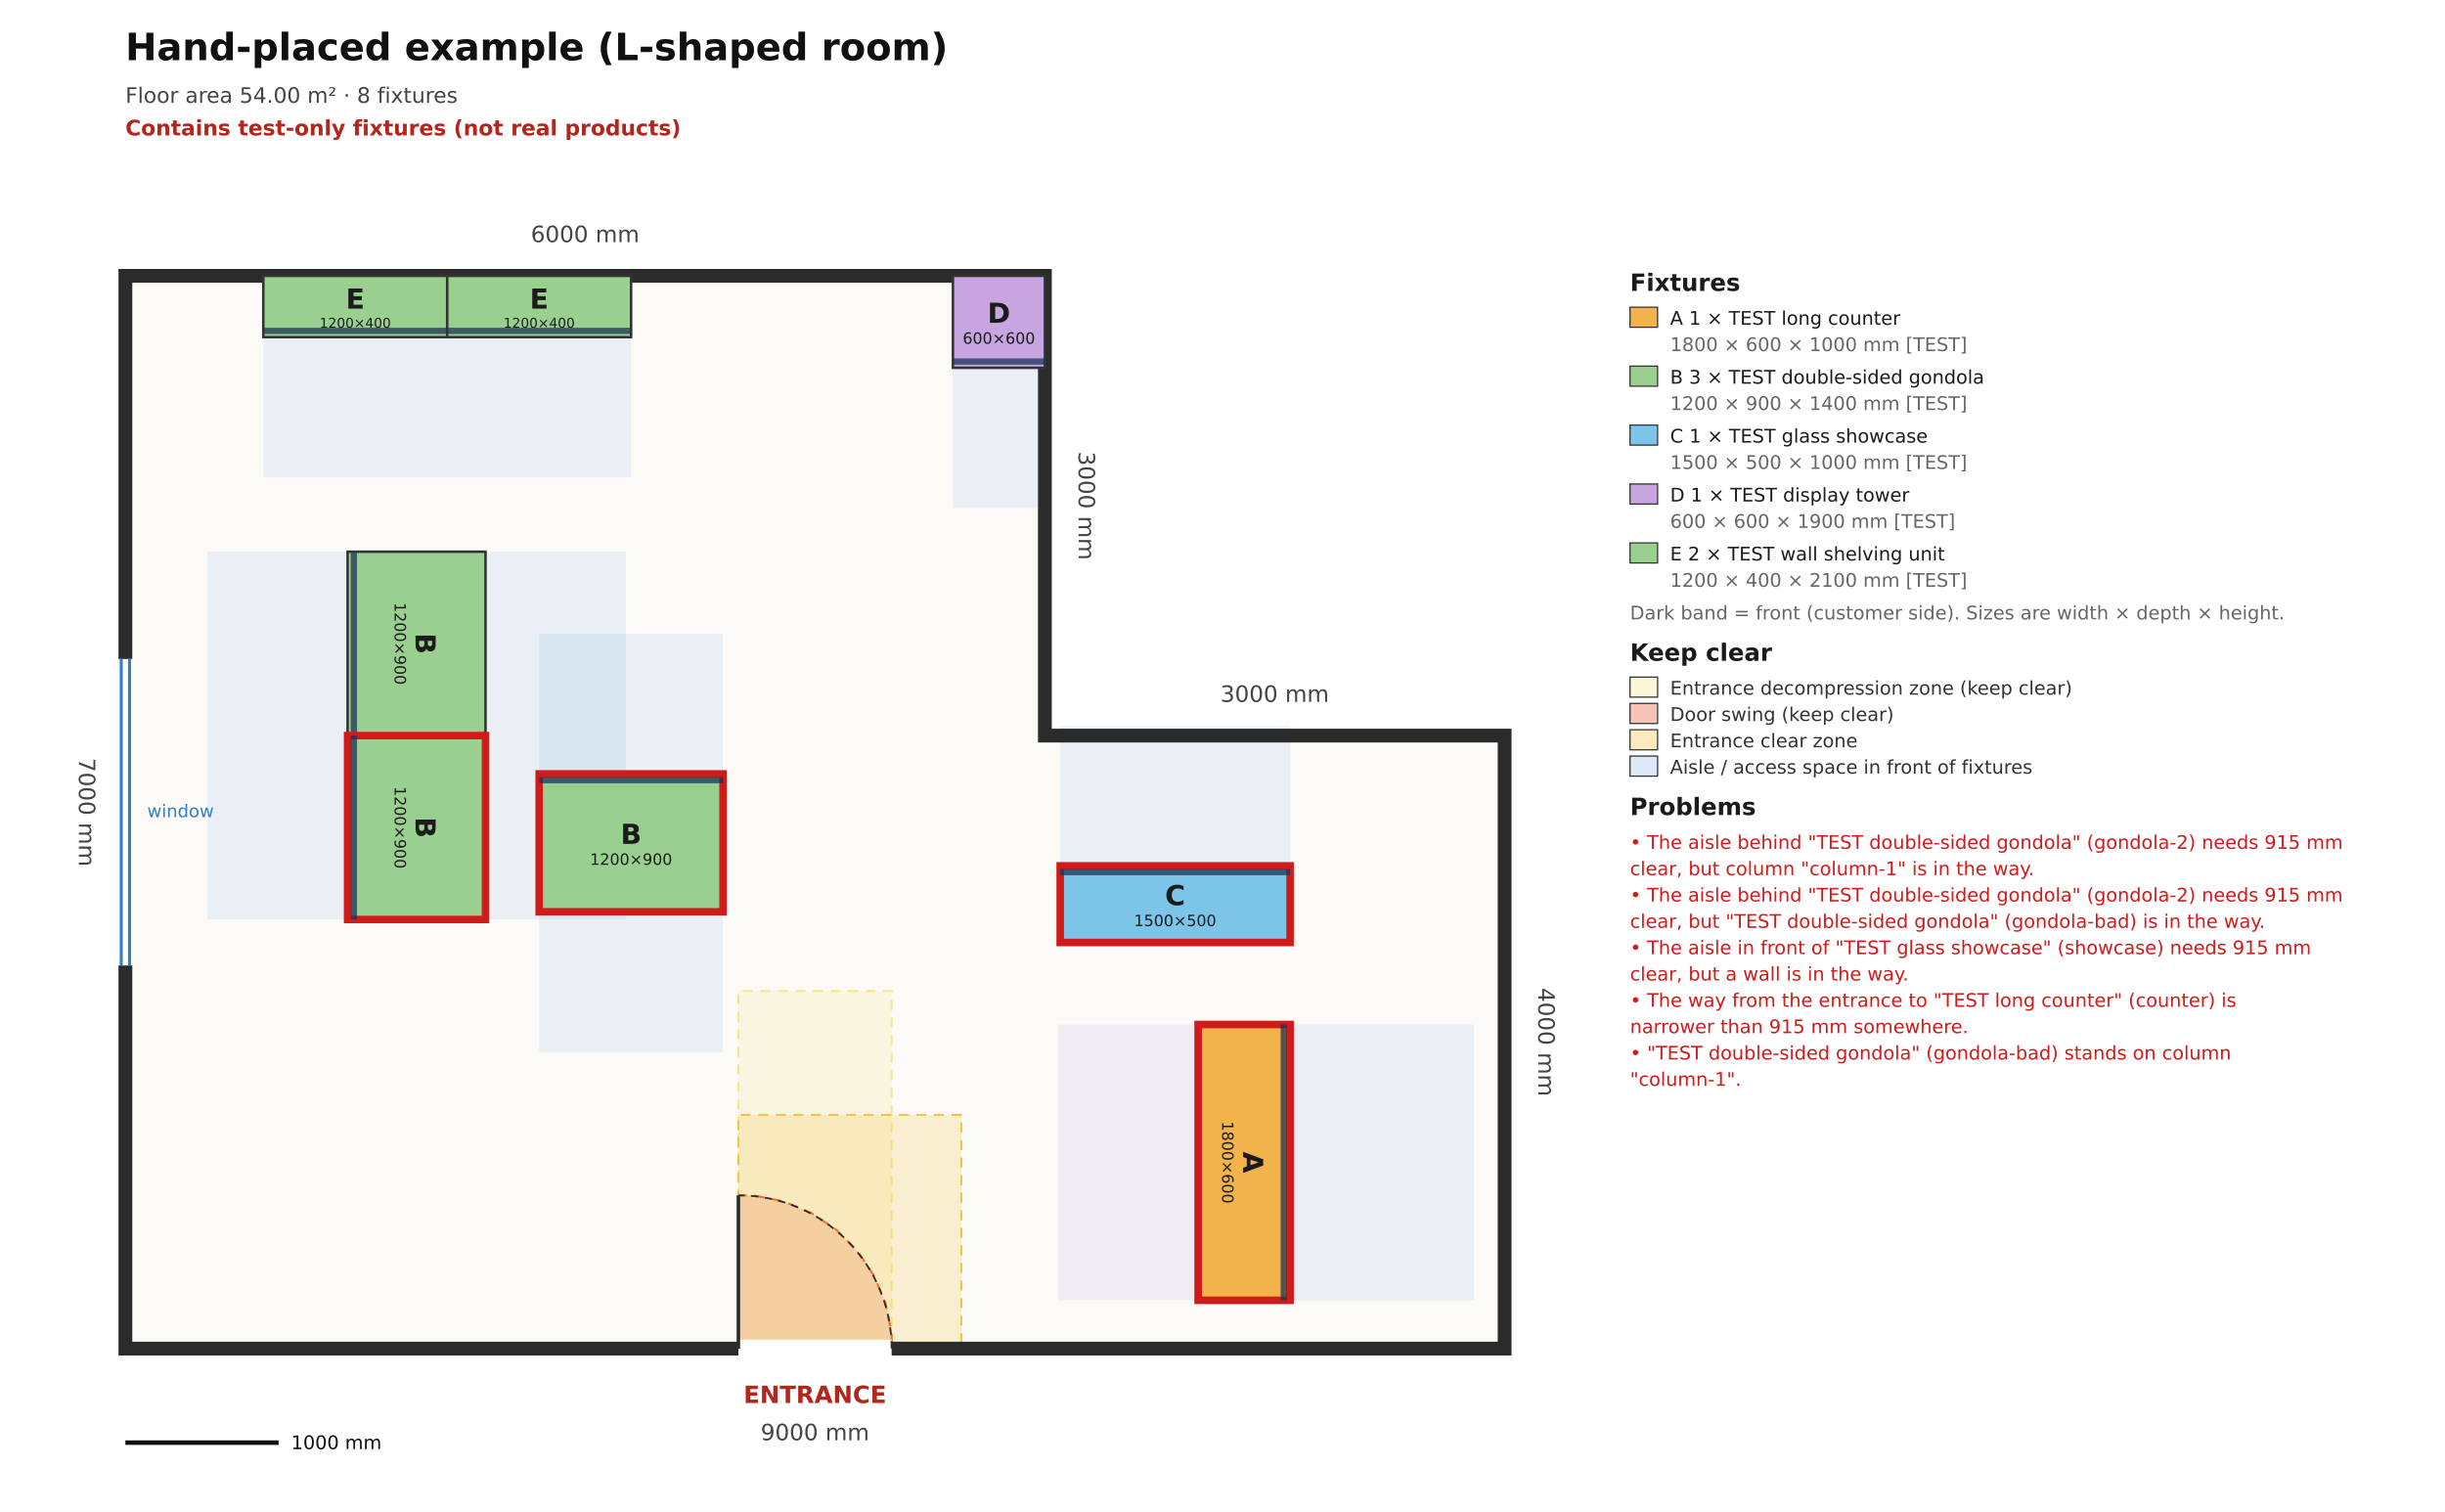
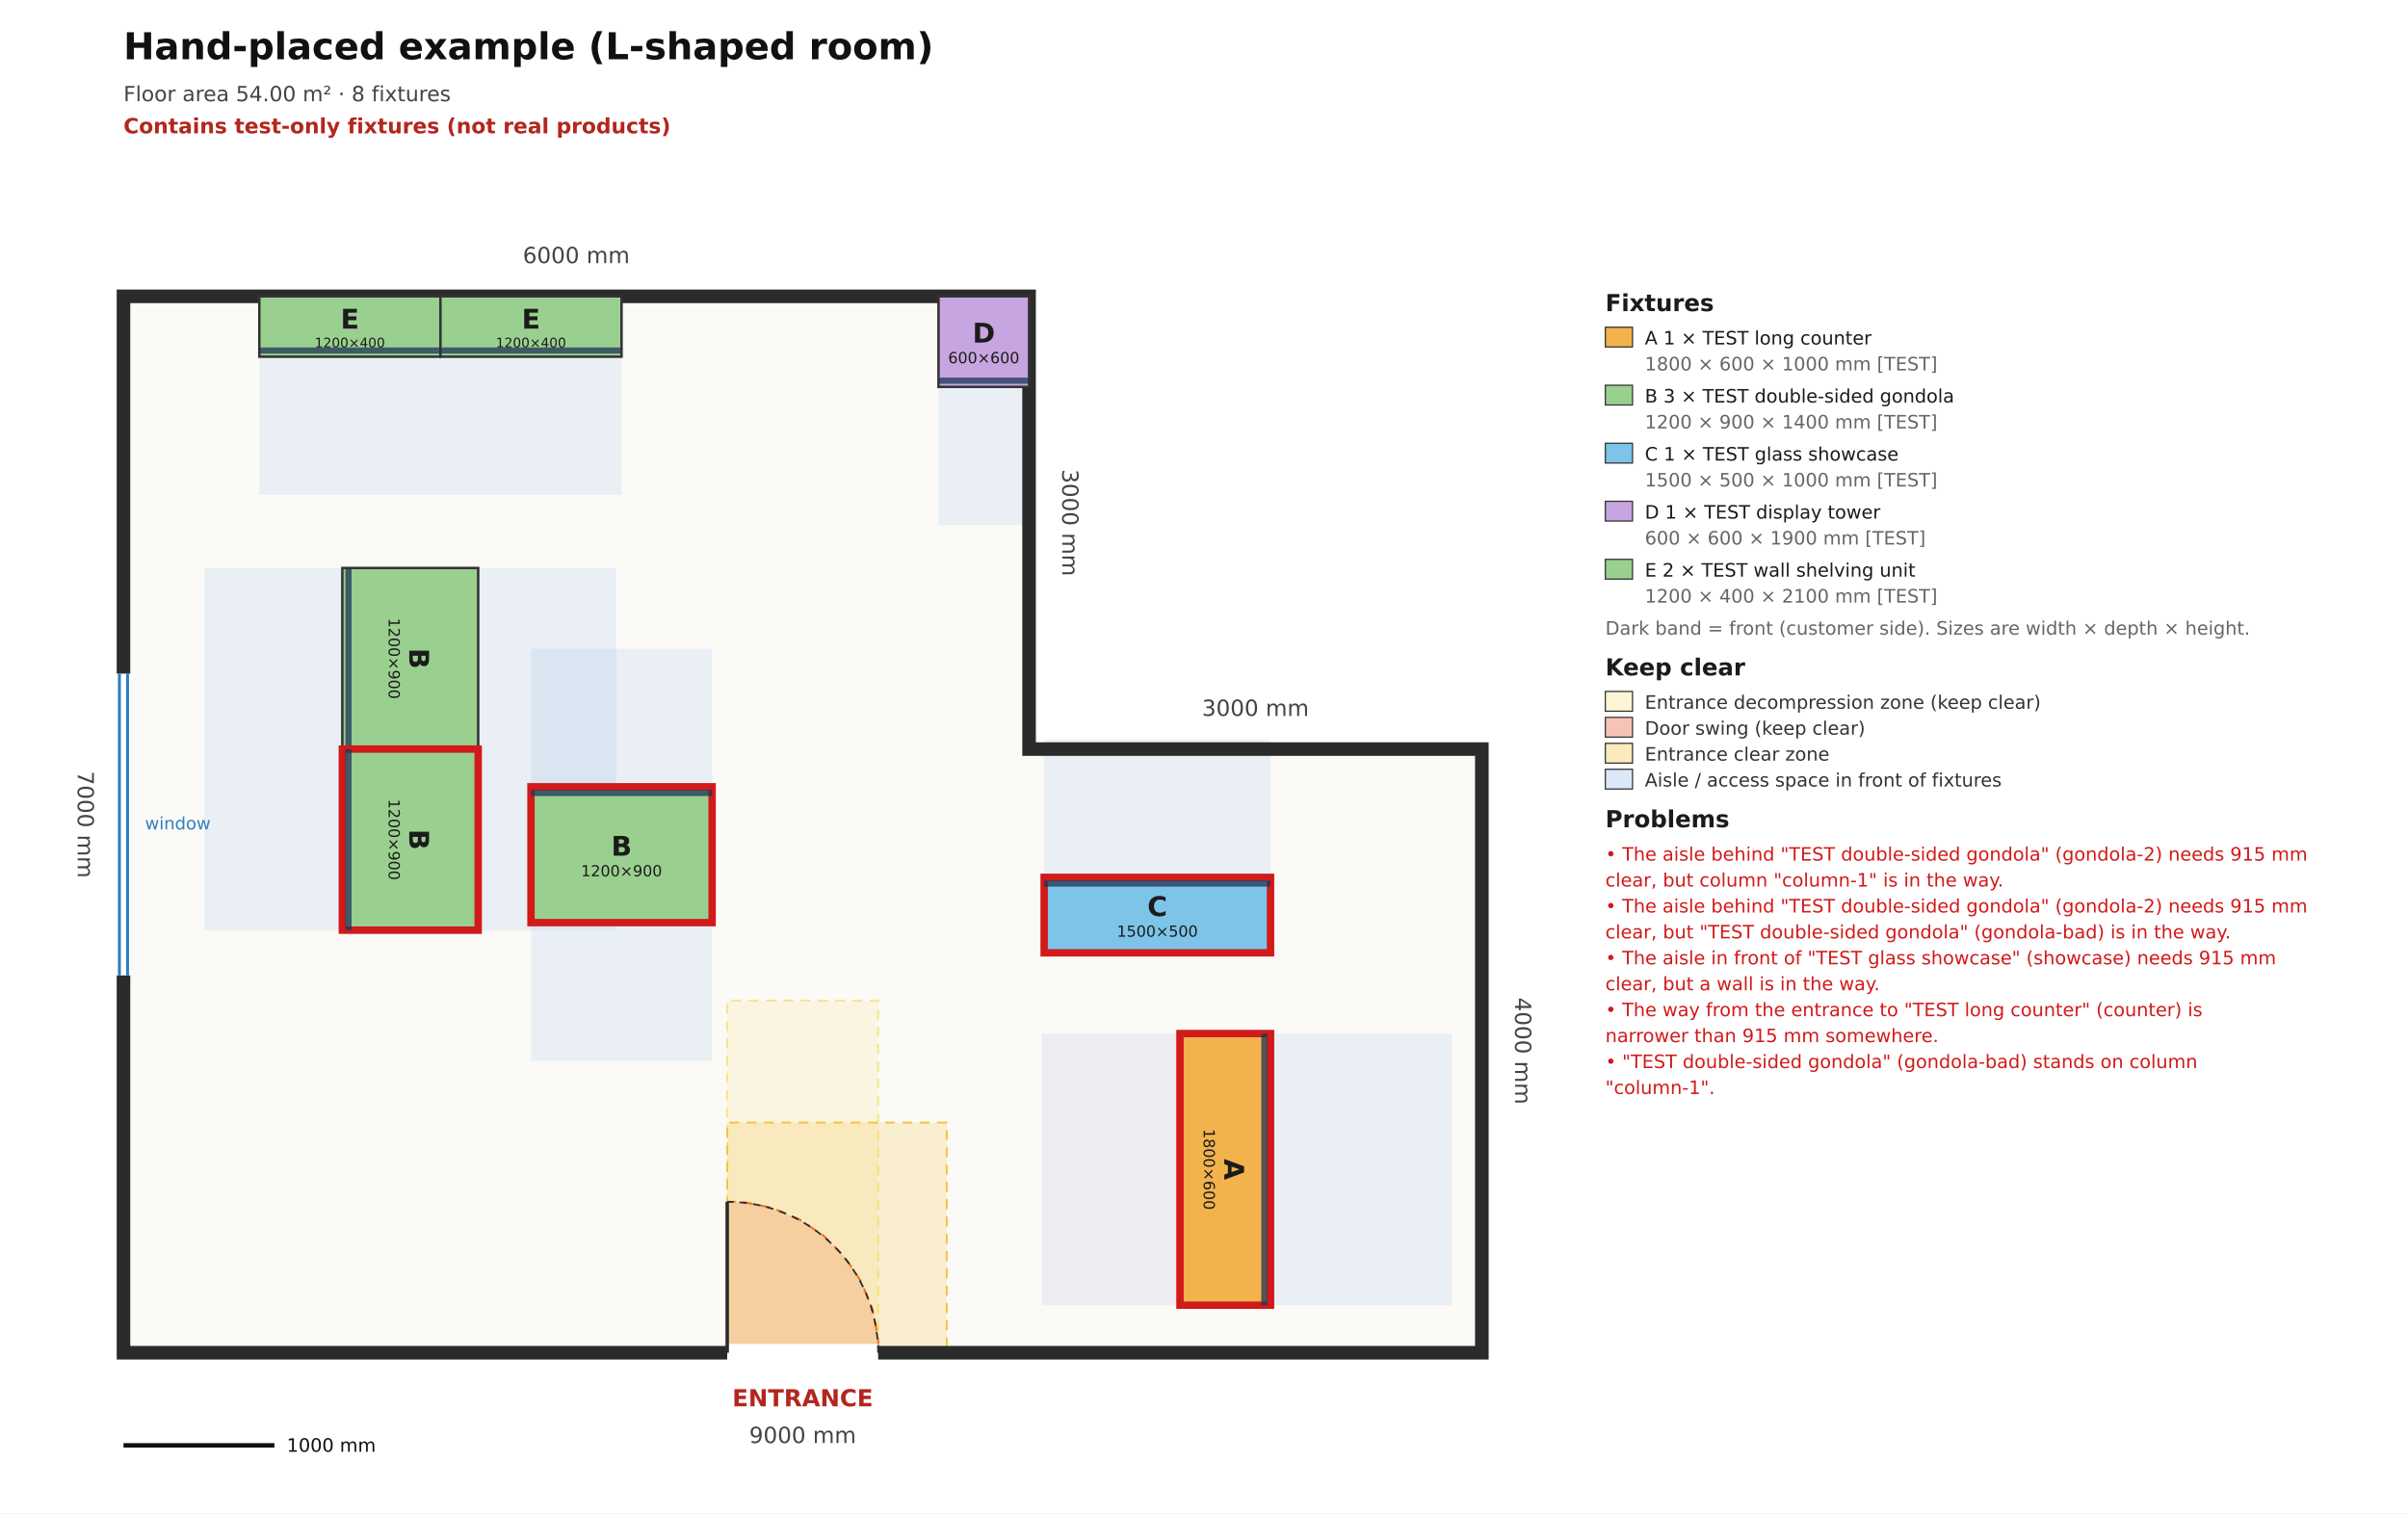
- <svg xmlns="http://www.w3.org/2000/svg" viewBox="0 0 15954.5 9863.6" width="15954.5mm" height="9863.6mm" font-family="DejaVu Sans, Arial, sans-serif">
-   <rect x="0" y="0" width="15954.5" height="9863.6" fill="#ffffff" />
+ <svg xmlns="http://www.w3.org/2000/svg" viewBox="0 0 15954.5 10027.3" width="15954.5mm" height="10027.3mm" font-family="DejaVu Sans, Arial, sans-serif">
+   <rect x="0" y="0" width="15954.5" height="10027.3" fill="#ffffff" />
  <text x="818.2" y="392.7" font-size="245.5" font-weight="bold" fill="#111111">Hand-placed example (L-shaped room)</text>
  <text x="818.2" y="670.9" font-size="139.1" fill="#444444">Floor area 54.00 m²  ·  8 fixtures</text>
  <text x="818.2" y="883.6" font-size="139.1" font-weight="bold" fill="#b3261e">Contains test-only fixtures (not real products)</text>
-   <polygon data-role="room-outline" data-plan-points="0.000,0.000 9000.000,0.000 9000.000,4000.000 6000.000,4000.000 6000.000,7000.000 0.000,7000.000" points="818.182,8800.000 9818.182,8800.000 9818.182,4800.000 6818.182,4800.000 6818.182,1800.000 818.182,1800.000" fill="#fbfaf7" stroke="none" />
-   <polygon data-access-zone="counter" points="8418.2,6685.0 8418.2,8485.0 9618.2,8485.0 9618.2,6685.0" fill="#4a90d9" fill-opacity="0.10" stroke="none" />
-   <polygon data-access-zone="counter" points="6903.2,6685.0 6903.2,8485.0 7818.2,8485.0 7818.2,6685.0" fill="#8e7cc3" fill-opacity="0.10" stroke="none" />
-   <polygon data-access-zone="gondola-1" points="2268.2,4800.0 2268.2,3600.0 1353.2,3600.0 1353.2,4800.0" fill="#4a90d9" fill-opacity="0.10" stroke="none" />
-   <polygon data-access-zone="gondola-1" points="4083.2,4800.0 4083.2,3600.0 3168.2,3600.0 3168.2,4800.0" fill="#4a90d9" fill-opacity="0.10" stroke="none" />
-   <polygon data-access-zone="gondola-2" points="2268.2,6000.0 2268.2,4800.0 1353.2,4800.0 1353.2,6000.0" fill="#4a90d9" fill-opacity="0.10" stroke="none" />
-   <polygon data-access-zone="gondola-2" points="4083.2,6000.0 4083.2,4800.0 3168.2,4800.0 3168.2,6000.0" fill="#4a90d9" fill-opacity="0.10" stroke="none" />
-   <polygon data-access-zone="gondola-bad" points="3518.2,5050.0 4718.2,5050.0 4718.2,4135.0 3518.2,4135.0" fill="#4a90d9" fill-opacity="0.10" stroke="none" />
-   <polygon data-access-zone="gondola-bad" points="3518.2,6865.0 4718.2,6865.0 4718.2,5950.0 3518.2,5950.0" fill="#4a90d9" fill-opacity="0.10" stroke="none" />
-   <polygon data-access-zone="shelf-1" points="2918.2,2200.0 1718.2,2200.0 1718.2,3115.0 2918.2,3115.0" fill="#4a90d9" fill-opacity="0.10" stroke="none" />
-   <polygon data-access-zone="shelf-2" points="4118.2,2200.0 2918.2,2200.0 2918.2,3115.0 4118.2,3115.0" fill="#4a90d9" fill-opacity="0.10" stroke="none" />
-   <polygon data-access-zone="showcase" points="6918.2,5650.0 8418.2,5650.0 8418.2,4735.0 6918.2,4735.0" fill="#4a90d9" fill-opacity="0.10" stroke="none" />
-   <polygon data-access-zone="tower" points="6818.2,2400.0 6218.2,2400.0 6218.2,3315.0 6818.2,3315.0" fill="#4a90d9" fill-opacity="0.10" stroke="none" />
-   <polygon data-zone-id="entrance:decompression" points="4818.2,8800.0 5818.2,8800.0 5818.2,6466.7 4818.2,6466.7" fill="#f6e58d" fill-opacity="0.22" stroke="#f6e58d" stroke-width="13.1" stroke-dasharray="65.5 49.1" />
-   <polygon data-zone-id="entrance:door-swing" points="4818.2,8800.0 5818.2,8800.0 5818.2,8701.5 5779.8,8508.3 5704.4,8326.3 5594.9,8162.5 5455.6,8023.2 5291.9,7913.8 5109.9,7838.4 4916.7,7800.0 4818.2,7800.0" fill="#e4572e" fill-opacity="0.22" stroke="#e4572e" stroke-width="13.1" stroke-dasharray="65.5 49.1" />
-   <polygon data-zone-id="entrance:entrance-clear" points="4818.2,8800.0 6273.2,8800.0 6273.2,7275.0 4818.2,7275.0" fill="#f6c445" fill-opacity="0.22" stroke="#f6c445" stroke-width="13.1" stroke-dasharray="65.5 49.1" />
-   <polygon points="818.2,8800.0 9818.2,8800.0 9818.2,4800.0 6818.2,4800.0 6818.2,1800.0 818.2,1800.0" fill="none" stroke="#2b2b2b" stroke-width="90.0" stroke-linejoin="miter" />
-   <polygon data-column-id="column-1" points="3818.2,5800.0 4218.2,5800.0 4218.2,5400.0 3818.2,5400.0" fill="#555555" stroke="#2b2b2b" stroke-width="16.4" />
-   <line data-door-id="entrance" x1="4818.2" y1="8800.0" x2="5818.2" y2="8800.0" stroke="#ffffff" stroke-width="117.0" />
-   <line x1="4818.2" y1="8800.0" x2="4818.2" y2="7800.0" stroke="#2b2b2b" stroke-width="22.9" />
-   <path d="M 5818.2 8800.0 A 1000.0 1000.0 0 0 0 4818.2 7800.0" fill="none" stroke="#2b2b2b" stroke-width="11.5" stroke-dasharray="49.1 40.9" />
-   <text x="5318.2" y="9110.9" font-size="155.5" font-weight="bold" fill="#b3261e" text-anchor="middle" dominant-baseline="middle">ENTRANCE</text>
-   <line x1="818.2" y1="4300.0" x2="818.2" y2="6300.0" stroke="#ffffff" stroke-width="99.0" />
-   <line data-window-id="window-1" x1="791.2" y1="4300.0" x2="791.2" y2="6300.0" stroke="#2f7fc1" stroke-width="19.6" />
-   <line data-window-id="window-1" x1="845.2" y1="4300.0" x2="845.2" y2="6300.0" stroke="#2f7fc1" stroke-width="19.6" />
-   <text x="1178.2" y="5300.0" font-size="114.5" fill="#2f7fc1" text-anchor="middle" dominant-baseline="middle">window</text>
-   <text data-wall-index="0" data-length-um="9000000" x="5318.2" y="9356.4" font-size="147.3" fill="#444444" text-anchor="middle" dominant-baseline="middle" transform="rotate(0.0 5318.2 9356.4)">9000 mm</text>
-   <text data-wall-index="1" data-length-um="4000000" x="10080.0" y="6800.0" font-size="147.3" fill="#444444" text-anchor="middle" dominant-baseline="middle" transform="rotate(90.0 10080.0 6800.0)">4000 mm</text>
-   <text data-wall-index="2" data-length-um="3000000" x="8318.2" y="4538.2" font-size="147.3" fill="#444444" text-anchor="middle" dominant-baseline="middle" transform="rotate(0.0 8318.2 4538.2)">3000 mm</text>
-   <text data-wall-index="3" data-length-um="3000000" x="7080.0" y="3300.0" font-size="147.3" fill="#444444" text-anchor="middle" dominant-baseline="middle" transform="rotate(90.0 7080.0 3300.0)">3000 mm</text>
-   <text data-wall-index="4" data-length-um="6000000" x="3818.2" y="1538.2" font-size="147.3" fill="#444444" text-anchor="middle" dominant-baseline="middle" transform="rotate(0.0 3818.2 1538.2)">6000 mm</text>
-   <text data-wall-index="5" data-length-um="7000000" x="556.4" y="5300.0" font-size="147.3" fill="#444444" text-anchor="middle" dominant-baseline="middle" transform="rotate(90.0 556.4 5300.0)">7000 mm</text>
-   <polygon data-placement-id="counter" data-product-id="test-counter-long" data-width-um="1800000" data-depth-um="600000" data-violation="true" data-plan-points="7000.000,2115.000 7000.000,315.000 7600.000,315.000 7600.000,2115.000" points="7818.182,6685.000 7818.182,8485.000 8418.182,8485.000 8418.182,6685.000" fill="#f2b24c" stroke="#d11a1a" stroke-width="49.1" />
-   <line x1="8377.3" y1="6685.0" x2="8377.3" y2="8485.0" stroke="#1d3557" stroke-width="40.9" stroke-opacity="0.75" />
-   <text x="8118.2" y="7529.2" font-size="180.0" font-weight="bold" fill="#1b1b1b" text-anchor="middle" dominant-baseline="central" transform="rotate(90.0 8118.2 7585.0)">A</text>
-   <text x="8118.2" y="7693.0" font-size="101.5" fill="#1b1b1b" text-anchor="middle" dominant-baseline="central" transform="rotate(90.0 8118.2 7585.0)">1800×600</text>
-   <polygon data-placement-id="gondola-1" data-product-id="test-gondola-double" data-width-um="1200000" data-depth-um="900000" data-plan-points="2350.000,4000.000 2350.000,5200.000 1450.000,5200.000 1450.000,4000.000" points="3168.182,4800.000 3168.182,3600.000 2268.182,3600.000 2268.182,4800.000" fill="#9ad08f" stroke="#333333" stroke-width="16.4" />
-   <line x1="2309.1" y1="4800.0" x2="2309.1" y2="3600.0" stroke="#1d3557" stroke-width="40.9" stroke-opacity="0.75" />
-   <text x="2718.2" y="4144.2" font-size="180.0" font-weight="bold" fill="#1b1b1b" text-anchor="middle" dominant-baseline="central" transform="rotate(90.0 2718.2 4200.0)">B</text>
-   <text x="2718.2" y="4308.0" font-size="101.5" fill="#1b1b1b" text-anchor="middle" dominant-baseline="central" transform="rotate(90.0 2718.2 4200.0)">1200×900</text>
-   <polygon data-placement-id="gondola-2" data-product-id="test-gondola-double" data-width-um="1200000" data-depth-um="900000" data-violation="true" data-plan-points="2350.000,2800.000 2350.000,4000.000 1450.000,4000.000 1450.000,2800.000" points="3168.182,6000.000 3168.182,4800.000 2268.182,4800.000 2268.182,6000.000" fill="#9ad08f" stroke="#d11a1a" stroke-width="49.1" />
-   <line x1="2309.1" y1="6000.0" x2="2309.1" y2="4800.0" stroke="#1d3557" stroke-width="40.9" stroke-opacity="0.75" />
-   <text x="2718.2" y="5344.2" font-size="180.0" font-weight="bold" fill="#1b1b1b" text-anchor="middle" dominant-baseline="central" transform="rotate(90.0 2718.2 5400.0)">B</text>
-   <text x="2718.2" y="5508.0" font-size="101.5" fill="#1b1b1b" text-anchor="middle" dominant-baseline="central" transform="rotate(90.0 2718.2 5400.0)">1200×900</text>
-   <polygon data-placement-id="gondola-bad" data-product-id="test-gondola-double" data-width-um="1200000" data-depth-um="900000" data-violation="true" data-plan-points="2700.000,2850.000 3900.000,2850.000 3900.000,3750.000 2700.000,3750.000" points="3518.182,5950.000 4718.182,5950.000 4718.182,5050.000 3518.182,5050.000" fill="#9ad08f" stroke="#d11a1a" stroke-width="49.1" />
-   <line x1="3518.2" y1="5090.9" x2="4718.2" y2="5090.9" stroke="#1d3557" stroke-width="40.9" stroke-opacity="0.75" />
-   <text x="4118.2" y="5444.2" font-size="180.0" font-weight="bold" fill="#1b1b1b" text-anchor="middle" dominant-baseline="central" transform="rotate(0.0 4118.2 5500.0)">B</text>
-   <text x="4118.2" y="5608.0" font-size="101.5" fill="#1b1b1b" text-anchor="middle" dominant-baseline="central" transform="rotate(0.0 4118.2 5500.0)">1200×900</text>
-   <polygon data-placement-id="shelf-1" data-product-id="test-wall-shelf" data-width-um="1200000" data-depth-um="400000" data-plan-points="2100.000,7000.000 900.000,7000.000 900.000,6600.000 2100.000,6600.000" points="2918.182,1800.000 1718.182,1800.000 1718.182,2200.000 2918.182,2200.000" fill="#9ad08f" stroke="#333333" stroke-width="16.4" />
-   <line x1="2918.2" y1="2159.1" x2="1718.2" y2="2159.1" stroke="#1d3557" stroke-width="40.9" stroke-opacity="0.75" />
-   <text x="2318.2" y="1951.6" font-size="180.0" font-weight="bold" fill="#1b1b1b" text-anchor="middle" dominant-baseline="central" transform="rotate(0.0 2318.2 2000.0)">E</text>
-   <text x="2318.2" y="2108.0" font-size="88.0" fill="#1b1b1b" text-anchor="middle" dominant-baseline="central" transform="rotate(0.0 2318.2 2000.0)">1200×400</text>
-   <polygon data-placement-id="shelf-2" data-product-id="test-wall-shelf" data-width-um="1200000" data-depth-um="400000" data-plan-points="3300.000,7000.000 2100.000,7000.000 2100.000,6600.000 3300.000,6600.000" points="4118.182,1800.000 2918.182,1800.000 2918.182,2200.000 4118.182,2200.000" fill="#9ad08f" stroke="#333333" stroke-width="16.4" />
-   <line x1="4118.2" y1="2159.1" x2="2918.2" y2="2159.1" stroke="#1d3557" stroke-width="40.9" stroke-opacity="0.75" />
-   <text x="3518.2" y="1951.6" font-size="180.0" font-weight="bold" fill="#1b1b1b" text-anchor="middle" dominant-baseline="central" transform="rotate(0.0 3518.2 2000.0)">E</text>
-   <text x="3518.2" y="2108.0" font-size="88.0" fill="#1b1b1b" text-anchor="middle" dominant-baseline="central" transform="rotate(0.0 3518.2 2000.0)">1200×400</text>
-   <polygon data-placement-id="showcase" data-product-id="test-showcase" data-width-um="1500000" data-depth-um="500000" data-violation="true" data-plan-points="6100.000,2650.000 7600.000,2650.000 7600.000,3150.000 6100.000,3150.000" points="6918.182,6150.000 8418.182,6150.000 8418.182,5650.000 6918.182,5650.000" fill="#7cc4e8" stroke="#d11a1a" stroke-width="49.1" />
-   <line x1="6918.2" y1="5690.9" x2="8418.2" y2="5690.9" stroke="#1d3557" stroke-width="40.9" stroke-opacity="0.75" />
-   <text x="7668.2" y="5844.2" font-size="180.0" font-weight="bold" fill="#1b1b1b" text-anchor="middle" dominant-baseline="central" transform="rotate(0.0 7668.2 5900.0)">C</text>
-   <text x="7668.2" y="6008.0" font-size="101.5" fill="#1b1b1b" text-anchor="middle" dominant-baseline="central" transform="rotate(0.0 7668.2 5900.0)">1500×500</text>
-   <polygon data-placement-id="tower" data-product-id="test-tower" data-width-um="600000" data-depth-um="600000" data-plan-points="6000.000,7000.000 5400.000,7000.000 5400.000,6400.000 6000.000,6400.000" points="6818.182,1800.000 6218.182,1800.000 6218.182,2400.000 6818.182,2400.000" fill="#c6a5e0" stroke="#333333" stroke-width="16.4" />
-   <line x1="6818.2" y1="2359.1" x2="6218.2" y2="2359.1" stroke="#1d3557" stroke-width="40.9" stroke-opacity="0.75" />
-   <text x="6518.2" y="2044.2" font-size="180.0" font-weight="bold" fill="#1b1b1b" text-anchor="middle" dominant-baseline="central" transform="rotate(0.0 6518.2 2100.0)">D</text>
-   <text x="6518.2" y="2208.0" font-size="101.5" fill="#1b1b1b" text-anchor="middle" dominant-baseline="central" transform="rotate(0.0 6518.2 2100.0)">600×600</text>
-   <line x1="818.2" y1="9413.6" x2="1818.2" y2="9413.6" stroke="#111111" stroke-width="29.5" />
-   <text x="1900.0" y="9413.6" font-size="122.7" fill="#111111" dominant-baseline="central">1000 mm</text>
-   <text x="10636.4" y="1898.2" font-size="155.5" font-weight="bold" fill="#1b1b1b">Fixtures</text>
-   <rect x="10636.4" y="2004.5" width="180.0" height="130.9" fill="#f2b24c" fill-opacity="1" stroke="#333333" stroke-width="8.2" />
-   <text x="10898.2" y="2119.1" font-size="122.7" fill="#1b1b1b">A 1 × TEST long counter</text>
-   <text x="10898.2" y="2290.9" font-size="122.7" fill="#666666">1800 × 600 × 1000 mm [TEST]</text>
-   <rect x="10636.4" y="2389.1" width="180.0" height="130.9" fill="#9ad08f" fill-opacity="1" stroke="#333333" stroke-width="8.2" />
-   <text x="10898.2" y="2503.6" font-size="122.7" fill="#1b1b1b">B 3 × TEST double-sided gondola</text>
-   <text x="10898.2" y="2675.5" font-size="122.7" fill="#666666">1200 × 900 × 1400 mm [TEST]</text>
-   <rect x="10636.4" y="2773.6" width="180.0" height="130.9" fill="#7cc4e8" fill-opacity="1" stroke="#333333" stroke-width="8.2" />
-   <text x="10898.2" y="2888.2" font-size="122.7" fill="#1b1b1b">C 1 × TEST glass showcase</text>
-   <text x="10898.2" y="3060.0" font-size="122.7" fill="#666666">1500 × 500 × 1000 mm [TEST]</text>
-   <rect x="10636.4" y="3158.2" width="180.0" height="130.9" fill="#c6a5e0" fill-opacity="1" stroke="#333333" stroke-width="8.2" />
-   <text x="10898.2" y="3272.7" font-size="122.7" fill="#1b1b1b">D 1 × TEST display tower</text>
-   <text x="10898.2" y="3444.5" font-size="122.7" fill="#666666">600 × 600 × 1900 mm [TEST]</text>
-   <rect x="10636.4" y="3542.7" width="180.0" height="130.9" fill="#9ad08f" fill-opacity="1" stroke="#333333" stroke-width="8.2" />
-   <text x="10898.2" y="3657.3" font-size="122.7" fill="#1b1b1b">E 2 × TEST wall shelving unit</text>
-   <text x="10898.2" y="3829.1" font-size="122.7" fill="#666666">1200 × 400 × 2100 mm [TEST]</text>
-   <text x="10636.4" y="4041.8" font-size="122.7" fill="#666666">Dark band = front (customer side). Sizes are width × depth × height.</text>
-   <text x="10636.4" y="4311.8" font-size="155.5" font-weight="bold" fill="#1b1b1b">Keep clear</text>
-   <rect x="10636.4" y="4418.2" width="180.0" height="130.9" fill="#f6e58d" fill-opacity="0.35" stroke="#333333" stroke-width="8.2" />
-   <text x="10898.2" y="4532.7" font-size="122.7" fill="#333333">Entrance decompression zone (keep clear)</text>
-   <rect x="10636.4" y="4590.0" width="180.0" height="130.9" fill="#e4572e" fill-opacity="0.35" stroke="#333333" stroke-width="8.2" />
-   <text x="10898.2" y="4704.5" font-size="122.7" fill="#333333">Door swing (keep clear)</text>
-   <rect x="10636.4" y="4761.8" width="180.0" height="130.9" fill="#f6c445" fill-opacity="0.35" stroke="#333333" stroke-width="8.2" />
-   <text x="10898.2" y="4876.4" font-size="122.7" fill="#333333">Entrance clear zone</text>
-   <rect x="10636.4" y="4933.6" width="180.0" height="130.9" fill="#4a90d9" fill-opacity="0.2" stroke="#333333" stroke-width="8.2" />
-   <text x="10898.2" y="5048.2" font-size="122.7" fill="#333333">Aisle / access space in front of fixtures</text>
-   <text x="10636.4" y="5318.2" font-size="155.5" font-weight="bold" fill="#1b1b1b">Problems</text>
-   <text x="10636.4" y="5539.1" font-size="122.7" fill="#d11a1a">• The aisle behind "TEST double-sided gondola" (gondola-2) needs 915 mm</text>
-   <text x="10636.4" y="5710.9" font-size="122.7" fill="#d11a1a">clear, but column "column-1" is in the way.</text>
-   <text x="10636.4" y="5882.7" font-size="122.7" fill="#d11a1a">• The aisle behind "TEST double-sided gondola" (gondola-2) needs 915 mm</text>
-   <text x="10636.4" y="6054.5" font-size="122.7" fill="#d11a1a">clear, but "TEST double-sided gondola" (gondola-bad) is in the way.</text>
-   <text x="10636.4" y="6226.4" font-size="122.7" fill="#d11a1a">• The aisle in front of "TEST glass showcase" (showcase) needs 915 mm</text>
-   <text x="10636.4" y="6398.2" font-size="122.7" fill="#d11a1a">clear, but a wall is in the way.</text>
-   <text x="10636.4" y="6570.0" font-size="122.7" fill="#d11a1a">• The way from the entrance to "TEST long counter" (counter) is</text>
-   <text x="10636.4" y="6741.8" font-size="122.7" fill="#d11a1a">narrower than 915 mm somewhere.</text>
-   <text x="10636.4" y="6913.6" font-size="122.7" fill="#d11a1a">• "TEST double-sided gondola" (gondola-bad) stands on column</text>
-   <text x="10636.4" y="7085.5" font-size="122.7" fill="#d11a1a">"column-1".</text>
+   <polygon data-role="room-outline" data-plan-points="0.000,0.000 9000.000,0.000 9000.000,4000.000 6000.000,4000.000 6000.000,7000.000 0.000,7000.000" points="818.182,8963.636 9818.182,8963.636 9818.182,4963.636 6818.182,4963.636 6818.182,1963.636 818.182,1963.636" fill="#fbfaf7" stroke="none" />
+   <polygon data-access-zone="counter" points="8418.2,6848.6 8418.2,8648.6 9618.2,8648.6 9618.2,6848.6" fill="#4a90d9" fill-opacity="0.10" stroke="none" />
+   <polygon data-access-zone="counter" points="6903.2,6848.6 6903.2,8648.6 7818.2,8648.6 7818.2,6848.6" fill="#8e7cc3" fill-opacity="0.10" stroke="none" />
+   <polygon data-access-zone="gondola-1" points="2268.2,4963.6 2268.2,3763.6 1353.2,3763.6 1353.2,4963.6" fill="#4a90d9" fill-opacity="0.10" stroke="none" />
+   <polygon data-access-zone="gondola-1" points="4083.2,4963.6 4083.2,3763.6 3168.2,3763.6 3168.2,4963.6" fill="#4a90d9" fill-opacity="0.10" stroke="none" />
+   <polygon data-access-zone="gondola-2" points="2268.2,6163.6 2268.2,4963.6 1353.2,4963.6 1353.2,6163.6" fill="#4a90d9" fill-opacity="0.10" stroke="none" />
+   <polygon data-access-zone="gondola-2" points="4083.2,6163.6 4083.2,4963.6 3168.2,4963.6 3168.2,6163.6" fill="#4a90d9" fill-opacity="0.10" stroke="none" />
+   <polygon data-access-zone="gondola-bad" points="3518.2,5213.6 4718.2,5213.6 4718.2,4298.6 3518.2,4298.6" fill="#4a90d9" fill-opacity="0.10" stroke="none" />
+   <polygon data-access-zone="gondola-bad" points="3518.2,7028.6 4718.2,7028.6 4718.2,6113.6 3518.2,6113.6" fill="#4a90d9" fill-opacity="0.10" stroke="none" />
+   <polygon data-access-zone="shelf-1" points="2918.2,2363.6 1718.2,2363.6 1718.2,3278.6 2918.2,3278.6" fill="#4a90d9" fill-opacity="0.10" stroke="none" />
+   <polygon data-access-zone="shelf-2" points="4118.2,2363.6 2918.2,2363.6 2918.2,3278.6 4118.2,3278.6" fill="#4a90d9" fill-opacity="0.10" stroke="none" />
+   <polygon data-access-zone="showcase" points="6918.2,5813.6 8418.2,5813.6 8418.2,4898.6 6918.2,4898.6" fill="#4a90d9" fill-opacity="0.10" stroke="none" />
+   <polygon data-access-zone="tower" points="6818.2,2563.6 6218.2,2563.6 6218.2,3478.6 6818.2,3478.6" fill="#4a90d9" fill-opacity="0.10" stroke="none" />
+   <polygon data-zone-id="entrance:decompression" points="4818.2,8963.6 5818.2,8963.6 5818.2,6630.3 4818.2,6630.3" fill="#f6e58d" fill-opacity="0.22" stroke="#f6e58d" stroke-width="13.1" stroke-dasharray="65.5 49.1" />
+   <polygon data-zone-id="entrance:door-swing" points="4818.2,8963.6 5818.2,8963.6 5818.2,8865.1 5779.8,8671.9 5704.4,8490.0 5594.9,8326.2 5455.6,8186.9 5291.9,8077.4 5109.9,8002.1 4916.7,7963.6 4818.2,7963.6" fill="#e4572e" fill-opacity="0.22" stroke="#e4572e" stroke-width="13.1" stroke-dasharray="65.5 49.1" />
+   <polygon data-zone-id="entrance:entrance-clear" points="4818.2,8963.6 6273.2,8963.6 6273.2,7438.6 4818.2,7438.6" fill="#f6c445" fill-opacity="0.22" stroke="#f6c445" stroke-width="13.1" stroke-dasharray="65.5 49.1" />
+   <polygon points="818.2,8963.6 9818.2,8963.6 9818.2,4963.6 6818.2,4963.6 6818.2,1963.6 818.2,1963.6" fill="none" stroke="#2b2b2b" stroke-width="90.0" stroke-linejoin="miter" />
+   <polygon data-column-id="column-1" points="3818.2,5963.6 4218.2,5963.6 4218.2,5563.6 3818.2,5563.6" fill="#555555" stroke="#2b2b2b" stroke-width="16.4" />
+   <line data-door-id="entrance" x1="4818.2" y1="8963.6" x2="5818.2" y2="8963.6" stroke="#ffffff" stroke-width="117.0" />
+   <line x1="4818.2" y1="8963.6" x2="4818.2" y2="7963.6" stroke="#2b2b2b" stroke-width="22.9" />
+   <path d="M 5818.2 8963.6 A 1000.0 1000.0 0 0 0 4818.2 7963.6" fill="none" stroke="#2b2b2b" stroke-width="11.5" stroke-dasharray="49.1 40.9" />
+   <text x="5318.2" y="9274.5" font-size="155.5" font-weight="bold" fill="#b3261e" text-anchor="middle" dominant-baseline="middle">ENTRANCE</text>
+   <line x1="818.2" y1="4463.6" x2="818.2" y2="6463.6" stroke="#ffffff" stroke-width="99.0" />
+   <line data-window-id="window-1" x1="791.2" y1="4463.6" x2="791.2" y2="6463.6" stroke="#2f7fc1" stroke-width="19.6" />
+   <line data-window-id="window-1" x1="845.2" y1="4463.6" x2="845.2" y2="6463.6" stroke="#2f7fc1" stroke-width="19.6" />
+   <text x="1178.2" y="5463.6" font-size="114.5" fill="#2f7fc1" text-anchor="middle" dominant-baseline="middle">window</text>
+   <text data-wall-index="0" data-length-um="9000000" x="5318.2" y="9520.0" font-size="147.3" fill="#444444" text-anchor="middle" dominant-baseline="middle" transform="rotate(0.0 5318.2 9520.0)">9000 mm</text>
+   <text data-wall-index="1" data-length-um="4000000" x="10080.0" y="6963.6" font-size="147.3" fill="#444444" text-anchor="middle" dominant-baseline="middle" transform="rotate(90.0 10080.0 6963.6)">4000 mm</text>
+   <text data-wall-index="2" data-length-um="3000000" x="8318.2" y="4701.8" font-size="147.3" fill="#444444" text-anchor="middle" dominant-baseline="middle" transform="rotate(0.0 8318.2 4701.8)">3000 mm</text>
+   <text data-wall-index="3" data-length-um="3000000" x="7080.0" y="3463.6" font-size="147.3" fill="#444444" text-anchor="middle" dominant-baseline="middle" transform="rotate(90.0 7080.0 3463.6)">3000 mm</text>
+   <text data-wall-index="4" data-length-um="6000000" x="3818.2" y="1701.8" font-size="147.3" fill="#444444" text-anchor="middle" dominant-baseline="middle" transform="rotate(0.0 3818.2 1701.8)">6000 mm</text>
+   <text data-wall-index="5" data-length-um="7000000" x="556.4" y="5463.6" font-size="147.3" fill="#444444" text-anchor="middle" dominant-baseline="middle" transform="rotate(90.0 556.4 5463.6)">7000 mm</text>
+   <polygon data-placement-id="counter" data-product-id="test-counter-long" data-width-um="1800000" data-depth-um="600000" data-violation="true" data-plan-points="7000.000,2115.000 7000.000,315.000 7600.000,315.000 7600.000,2115.000" points="7818.182,6848.636 7818.182,8648.636 8418.182,8648.636 8418.182,6848.636" fill="#f2b24c" stroke="#d11a1a" stroke-width="49.1" />
+   <line x1="8377.3" y1="6848.6" x2="8377.3" y2="8648.6" stroke="#1d3557" stroke-width="40.9" stroke-opacity="0.75" />
+   <text data-label-for="counter" x="8118.2" y="7692.8" font-size="180.0" font-weight="bold" fill="#1b1b1b" text-anchor="middle" dominant-baseline="central" transform="rotate(90.0 8118.2 7748.6)">A</text>
+   <text x="8118.2" y="7856.6" font-size="101.5" fill="#1b1b1b" text-anchor="middle" dominant-baseline="central" transform="rotate(90.0 8118.2 7748.6)">1800×600</text>
+   <polygon data-placement-id="gondola-1" data-product-id="test-gondola-double" data-width-um="1200000" data-depth-um="900000" data-plan-points="2350.000,4000.000 2350.000,5200.000 1450.000,5200.000 1450.000,4000.000" points="3168.182,4963.636 3168.182,3763.636 2268.182,3763.636 2268.182,4963.636" fill="#9ad08f" stroke="#333333" stroke-width="16.4" />
+   <line x1="2309.1" y1="4963.6" x2="2309.1" y2="3763.6" stroke="#1d3557" stroke-width="40.9" stroke-opacity="0.75" />
+   <text data-label-for="gondola-1" x="2718.2" y="4307.8" font-size="180.0" font-weight="bold" fill="#1b1b1b" text-anchor="middle" dominant-baseline="central" transform="rotate(90.0 2718.2 4363.6)">B</text>
+   <text x="2718.2" y="4471.6" font-size="101.5" fill="#1b1b1b" text-anchor="middle" dominant-baseline="central" transform="rotate(90.0 2718.2 4363.6)">1200×900</text>
+   <polygon data-placement-id="gondola-2" data-product-id="test-gondola-double" data-width-um="1200000" data-depth-um="900000" data-violation="true" data-plan-points="2350.000,2800.000 2350.000,4000.000 1450.000,4000.000 1450.000,2800.000" points="3168.182,6163.636 3168.182,4963.636 2268.182,4963.636 2268.182,6163.636" fill="#9ad08f" stroke="#d11a1a" stroke-width="49.1" />
+   <line x1="2309.1" y1="6163.6" x2="2309.1" y2="4963.6" stroke="#1d3557" stroke-width="40.9" stroke-opacity="0.75" />
+   <text data-label-for="gondola-2" x="2718.2" y="5507.8" font-size="180.0" font-weight="bold" fill="#1b1b1b" text-anchor="middle" dominant-baseline="central" transform="rotate(90.0 2718.2 5563.6)">B</text>
+   <text x="2718.2" y="5671.6" font-size="101.5" fill="#1b1b1b" text-anchor="middle" dominant-baseline="central" transform="rotate(90.0 2718.2 5563.6)">1200×900</text>
+   <polygon data-placement-id="gondola-bad" data-product-id="test-gondola-double" data-width-um="1200000" data-depth-um="900000" data-violation="true" data-plan-points="2700.000,2850.000 3900.000,2850.000 3900.000,3750.000 2700.000,3750.000" points="3518.182,6113.636 4718.182,6113.636 4718.182,5213.636 3518.182,5213.636" fill="#9ad08f" stroke="#d11a1a" stroke-width="49.1" />
+   <line x1="3518.2" y1="5254.5" x2="4718.2" y2="5254.5" stroke="#1d3557" stroke-width="40.9" stroke-opacity="0.75" />
+   <text data-label-for="gondola-bad" x="4118.2" y="5607.8" font-size="180.0" font-weight="bold" fill="#1b1b1b" text-anchor="middle" dominant-baseline="central" transform="rotate(0.0 4118.2 5663.6)">B</text>
+   <text x="4118.2" y="5771.6" font-size="101.5" fill="#1b1b1b" text-anchor="middle" dominant-baseline="central" transform="rotate(0.0 4118.2 5663.6)">1200×900</text>
+   <polygon data-placement-id="shelf-1" data-product-id="test-wall-shelf" data-width-um="1200000" data-depth-um="400000" data-plan-points="2100.000,7000.000 900.000,7000.000 900.000,6600.000 2100.000,6600.000" points="2918.182,1963.636 1718.182,1963.636 1718.182,2363.636 2918.182,2363.636" fill="#9ad08f" stroke="#333333" stroke-width="16.4" />
+   <line x1="2918.2" y1="2322.7" x2="1718.2" y2="2322.7" stroke="#1d3557" stroke-width="40.9" stroke-opacity="0.75" />
+   <text data-label-for="shelf-1" x="2318.2" y="2115.2" font-size="180.0" font-weight="bold" fill="#1b1b1b" text-anchor="middle" dominant-baseline="central" transform="rotate(0.0 2318.2 2163.6)">E</text>
+   <text x="2318.2" y="2271.6" font-size="88.0" fill="#1b1b1b" text-anchor="middle" dominant-baseline="central" transform="rotate(0.0 2318.2 2163.6)">1200×400</text>
+   <polygon data-placement-id="shelf-2" data-product-id="test-wall-shelf" data-width-um="1200000" data-depth-um="400000" data-plan-points="3300.000,7000.000 2100.000,7000.000 2100.000,6600.000 3300.000,6600.000" points="4118.182,1963.636 2918.182,1963.636 2918.182,2363.636 4118.182,2363.636" fill="#9ad08f" stroke="#333333" stroke-width="16.4" />
+   <line x1="4118.2" y1="2322.7" x2="2918.2" y2="2322.7" stroke="#1d3557" stroke-width="40.9" stroke-opacity="0.75" />
+   <text data-label-for="shelf-2" x="3518.2" y="2115.2" font-size="180.0" font-weight="bold" fill="#1b1b1b" text-anchor="middle" dominant-baseline="central" transform="rotate(0.0 3518.2 2163.6)">E</text>
+   <text x="3518.2" y="2271.6" font-size="88.0" fill="#1b1b1b" text-anchor="middle" dominant-baseline="central" transform="rotate(0.0 3518.2 2163.6)">1200×400</text>
+   <polygon data-placement-id="showcase" data-product-id="test-showcase" data-width-um="1500000" data-depth-um="500000" data-violation="true" data-plan-points="6100.000,2650.000 7600.000,2650.000 7600.000,3150.000 6100.000,3150.000" points="6918.182,6313.636 8418.182,6313.636 8418.182,5813.636 6918.182,5813.636" fill="#7cc4e8" stroke="#d11a1a" stroke-width="49.1" />
+   <line x1="6918.2" y1="5854.5" x2="8418.2" y2="5854.5" stroke="#1d3557" stroke-width="40.9" stroke-opacity="0.75" />
+   <text data-label-for="showcase" x="7668.2" y="6007.8" font-size="180.0" font-weight="bold" fill="#1b1b1b" text-anchor="middle" dominant-baseline="central" transform="rotate(0.0 7668.2 6063.6)">C</text>
+   <text x="7668.2" y="6171.6" font-size="101.5" fill="#1b1b1b" text-anchor="middle" dominant-baseline="central" transform="rotate(0.0 7668.2 6063.6)">1500×500</text>
+   <polygon data-placement-id="tower" data-product-id="test-tower" data-width-um="600000" data-depth-um="600000" data-plan-points="6000.000,7000.000 5400.000,7000.000 5400.000,6400.000 6000.000,6400.000" points="6818.182,1963.636 6218.182,1963.636 6218.182,2563.636 6818.182,2563.636" fill="#c6a5e0" stroke="#333333" stroke-width="16.4" />
+   <line x1="6818.2" y1="2522.7" x2="6218.2" y2="2522.7" stroke="#1d3557" stroke-width="40.9" stroke-opacity="0.75" />
+   <text data-label-for="tower" x="6518.2" y="2207.8" font-size="180.0" font-weight="bold" fill="#1b1b1b" text-anchor="middle" dominant-baseline="central" transform="rotate(0.0 6518.2 2263.6)">D</text>
+   <text x="6518.2" y="2371.6" font-size="101.5" fill="#1b1b1b" text-anchor="middle" dominant-baseline="central" transform="rotate(0.0 6518.2 2263.6)">600×600</text>
+   <line x1="818.2" y1="9577.3" x2="1818.2" y2="9577.3" stroke="#111111" stroke-width="29.5" />
+   <text x="1900.0" y="9577.3" font-size="122.7" fill="#111111" dominant-baseline="central">1000 mm</text>
+   <text x="10636.4" y="2061.8" font-size="155.5" font-weight="bold" fill="#1b1b1b">Fixtures</text>
+   <rect x="10636.4" y="2168.2" width="180.0" height="130.9" fill="#f2b24c" fill-opacity="1" stroke="#333333" stroke-width="8.2" />
+   <text x="10898.2" y="2282.7" font-size="122.7" fill="#1b1b1b">A 1 × TEST long counter</text>
+   <text x="10898.2" y="2454.5" font-size="122.7" fill="#666666">1800 × 600 × 1000 mm [TEST]</text>
+   <rect x="10636.4" y="2552.7" width="180.0" height="130.9" fill="#9ad08f" fill-opacity="1" stroke="#333333" stroke-width="8.2" />
+   <text x="10898.2" y="2667.3" font-size="122.7" fill="#1b1b1b">B 3 × TEST double-sided gondola</text>
+   <text x="10898.2" y="2839.1" font-size="122.7" fill="#666666">1200 × 900 × 1400 mm [TEST]</text>
+   <rect x="10636.4" y="2937.3" width="180.0" height="130.9" fill="#7cc4e8" fill-opacity="1" stroke="#333333" stroke-width="8.2" />
+   <text x="10898.2" y="3051.8" font-size="122.7" fill="#1b1b1b">C 1 × TEST glass showcase</text>
+   <text x="10898.2" y="3223.6" font-size="122.7" fill="#666666">1500 × 500 × 1000 mm [TEST]</text>
+   <rect x="10636.4" y="3321.8" width="180.0" height="130.9" fill="#c6a5e0" fill-opacity="1" stroke="#333333" stroke-width="8.2" />
+   <text x="10898.2" y="3436.4" font-size="122.7" fill="#1b1b1b">D 1 × TEST display tower</text>
+   <text x="10898.2" y="3608.2" font-size="122.7" fill="#666666">600 × 600 × 1900 mm [TEST]</text>
+   <rect x="10636.4" y="3706.4" width="180.0" height="130.9" fill="#9ad08f" fill-opacity="1" stroke="#333333" stroke-width="8.2" />
+   <text x="10898.2" y="3820.9" font-size="122.7" fill="#1b1b1b">E 2 × TEST wall shelving unit</text>
+   <text x="10898.2" y="3992.7" font-size="122.7" fill="#666666">1200 × 400 × 2100 mm [TEST]</text>
+   <text x="10636.4" y="4205.5" font-size="122.7" fill="#666666">Dark band = front (customer side). Sizes are width × depth × height.</text>
+   <text x="10636.4" y="4475.5" font-size="155.5" font-weight="bold" fill="#1b1b1b">Keep clear</text>
+   <rect x="10636.4" y="4581.8" width="180.0" height="130.9" fill="#f6e58d" fill-opacity="0.35" stroke="#333333" stroke-width="8.2" />
+   <text x="10898.2" y="4696.4" font-size="122.7" fill="#333333">Entrance decompression zone (keep clear)</text>
+   <rect x="10636.4" y="4753.6" width="180.0" height="130.9" fill="#e4572e" fill-opacity="0.35" stroke="#333333" stroke-width="8.2" />
+   <text x="10898.2" y="4868.2" font-size="122.7" fill="#333333">Door swing (keep clear)</text>
+   <rect x="10636.4" y="4925.5" width="180.0" height="130.9" fill="#f6c445" fill-opacity="0.35" stroke="#333333" stroke-width="8.2" />
+   <text x="10898.2" y="5040.0" font-size="122.7" fill="#333333">Entrance clear zone</text>
+   <rect x="10636.4" y="5097.3" width="180.0" height="130.9" fill="#4a90d9" fill-opacity="0.2" stroke="#333333" stroke-width="8.2" />
+   <text x="10898.2" y="5211.8" font-size="122.7" fill="#333333">Aisle / access space in front of fixtures</text>
+   <text x="10636.4" y="5481.8" font-size="155.5" font-weight="bold" fill="#1b1b1b">Problems</text>
+   <text x="10636.4" y="5702.7" font-size="122.7" fill="#d11a1a">• The aisle behind "TEST double-sided gondola" (gondola-2) needs 915 mm</text>
+   <text x="10636.4" y="5874.5" font-size="122.7" fill="#d11a1a">clear, but column "column-1" is in the way.</text>
+   <text x="10636.4" y="6046.4" font-size="122.7" fill="#d11a1a">• The aisle behind "TEST double-sided gondola" (gondola-2) needs 915 mm</text>
+   <text x="10636.4" y="6218.2" font-size="122.7" fill="#d11a1a">clear, but "TEST double-sided gondola" (gondola-bad) is in the way.</text>
+   <text x="10636.4" y="6390.0" font-size="122.7" fill="#d11a1a">• The aisle in front of "TEST glass showcase" (showcase) needs 915 mm</text>
+   <text x="10636.4" y="6561.8" font-size="122.7" fill="#d11a1a">clear, but a wall is in the way.</text>
+   <text x="10636.4" y="6733.6" font-size="122.7" fill="#d11a1a">• The way from the entrance to "TEST long counter" (counter) is</text>
+   <text x="10636.4" y="6905.5" font-size="122.7" fill="#d11a1a">narrower than 915 mm somewhere.</text>
+   <text x="10636.4" y="7077.3" font-size="122.7" fill="#d11a1a">• "TEST double-sided gondola" (gondola-bad) stands on column</text>
+   <text x="10636.4" y="7249.1" font-size="122.7" fill="#d11a1a">"column-1".</text>
</svg>
